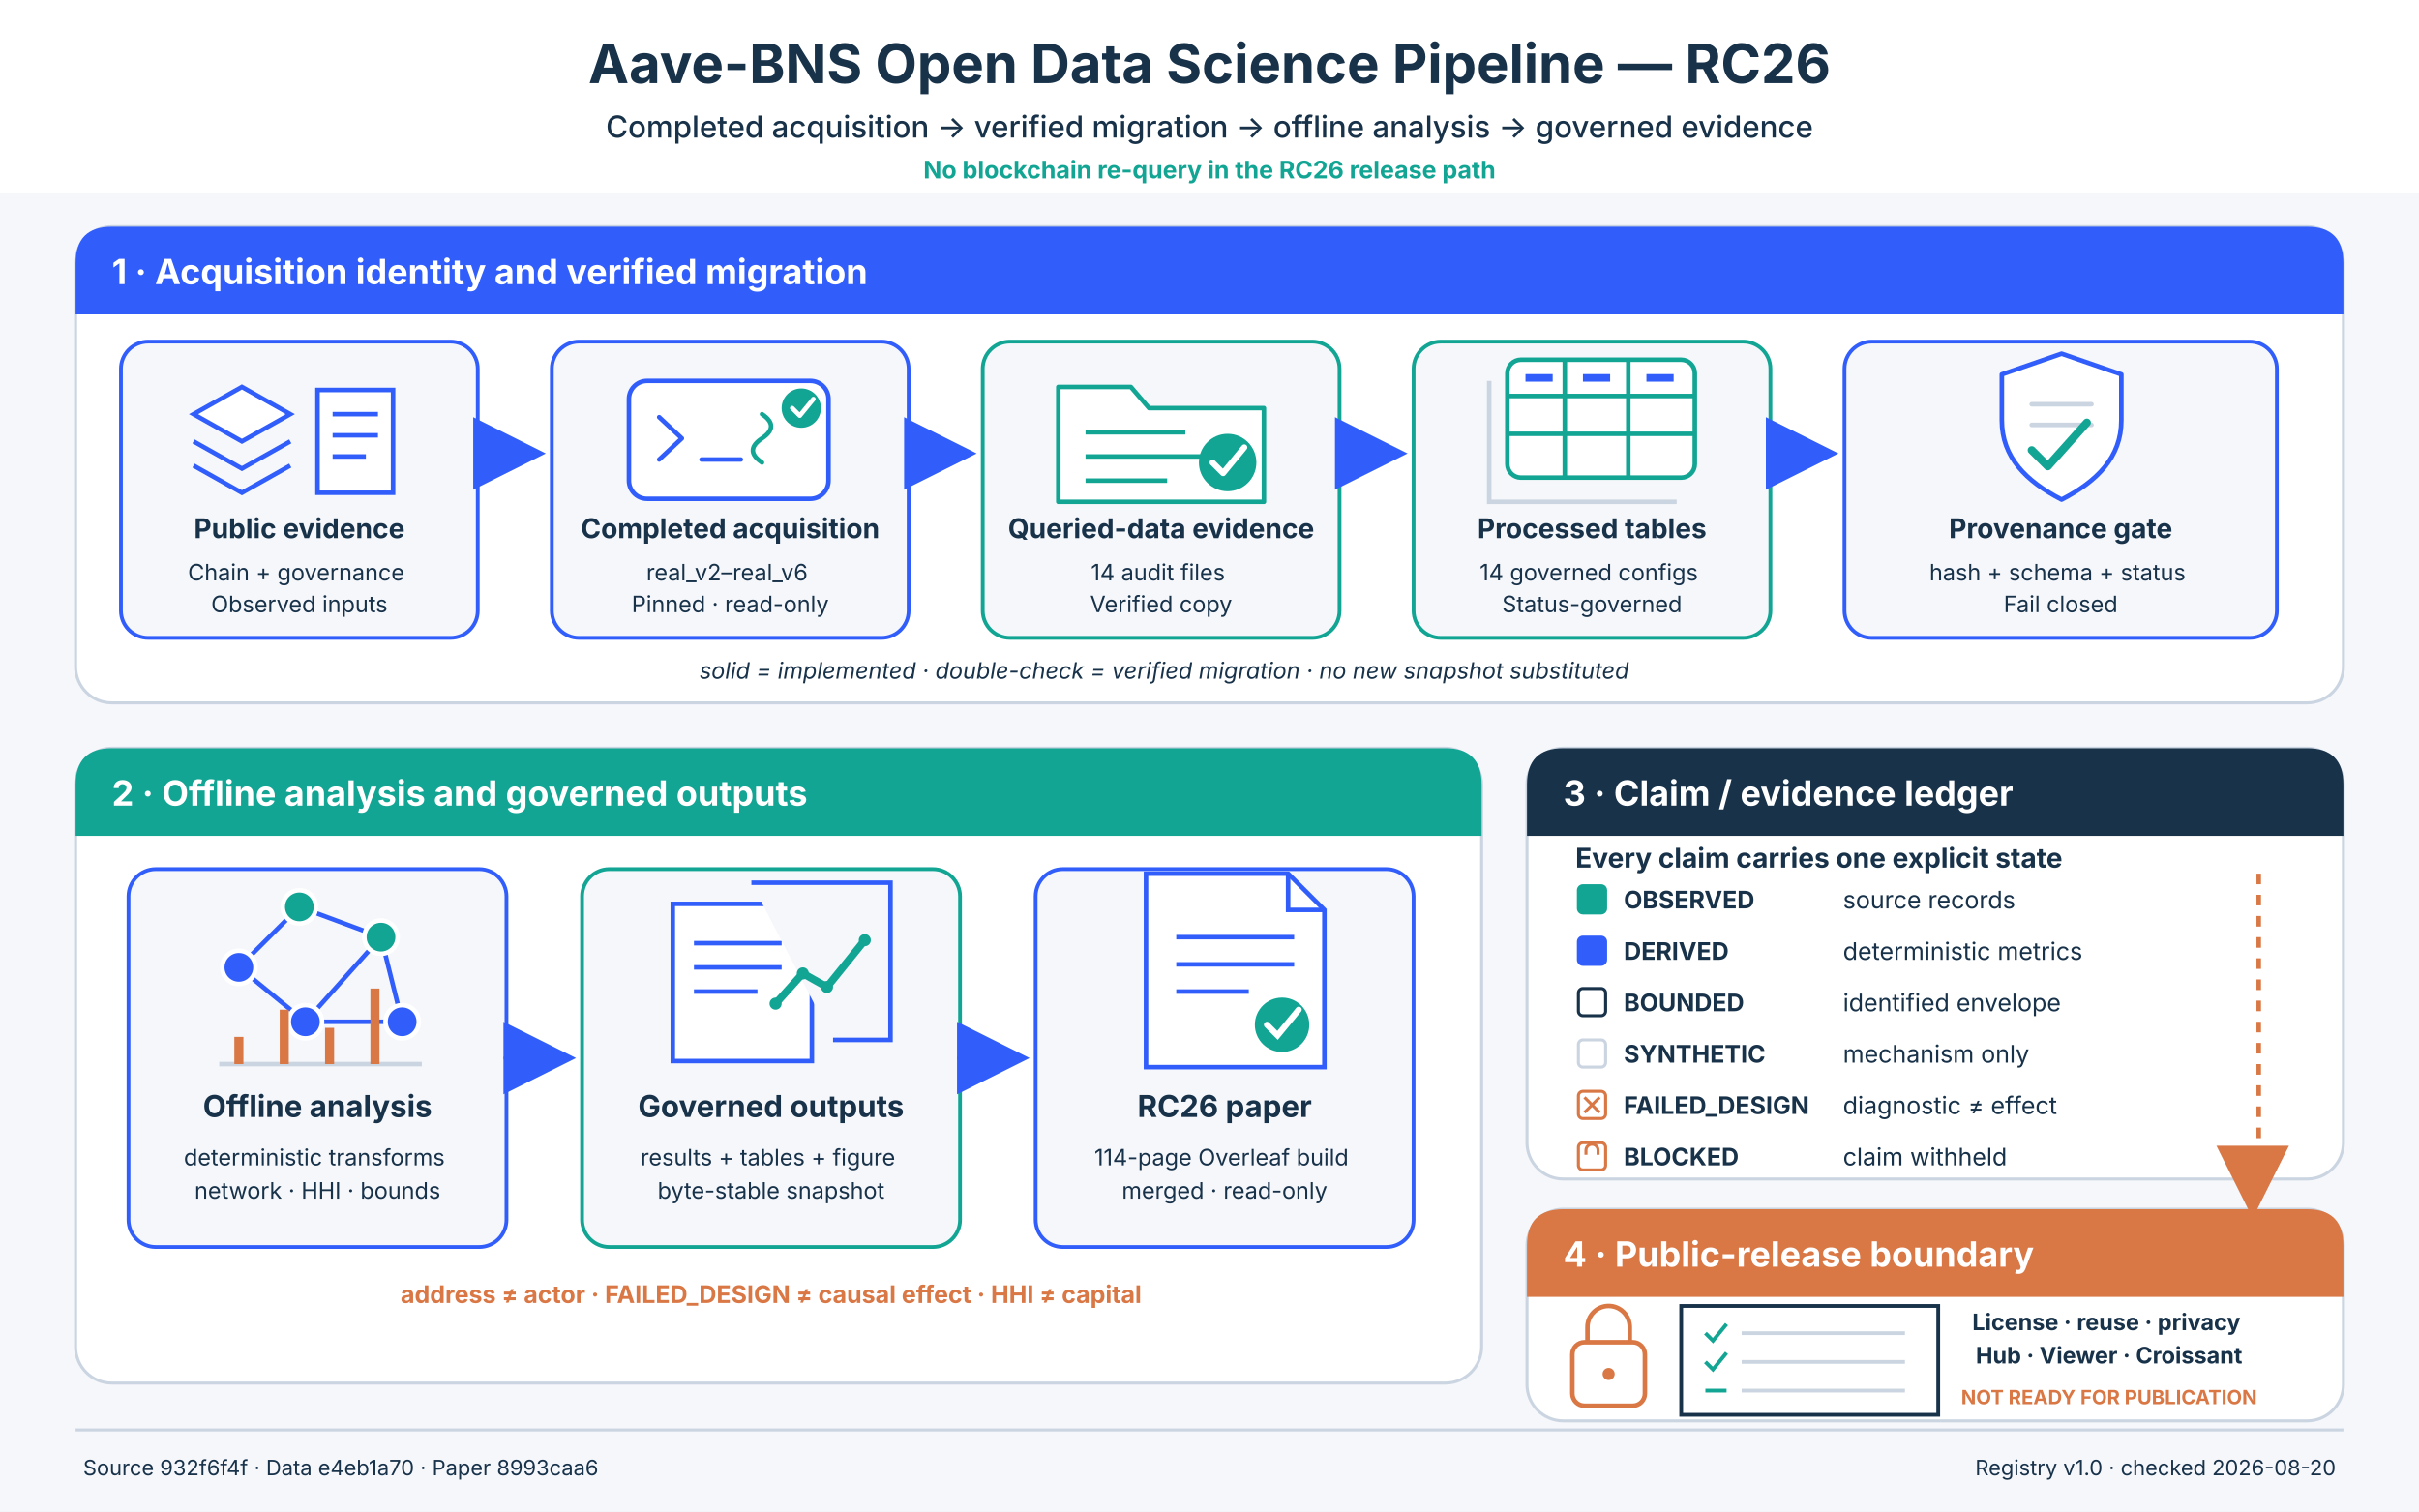
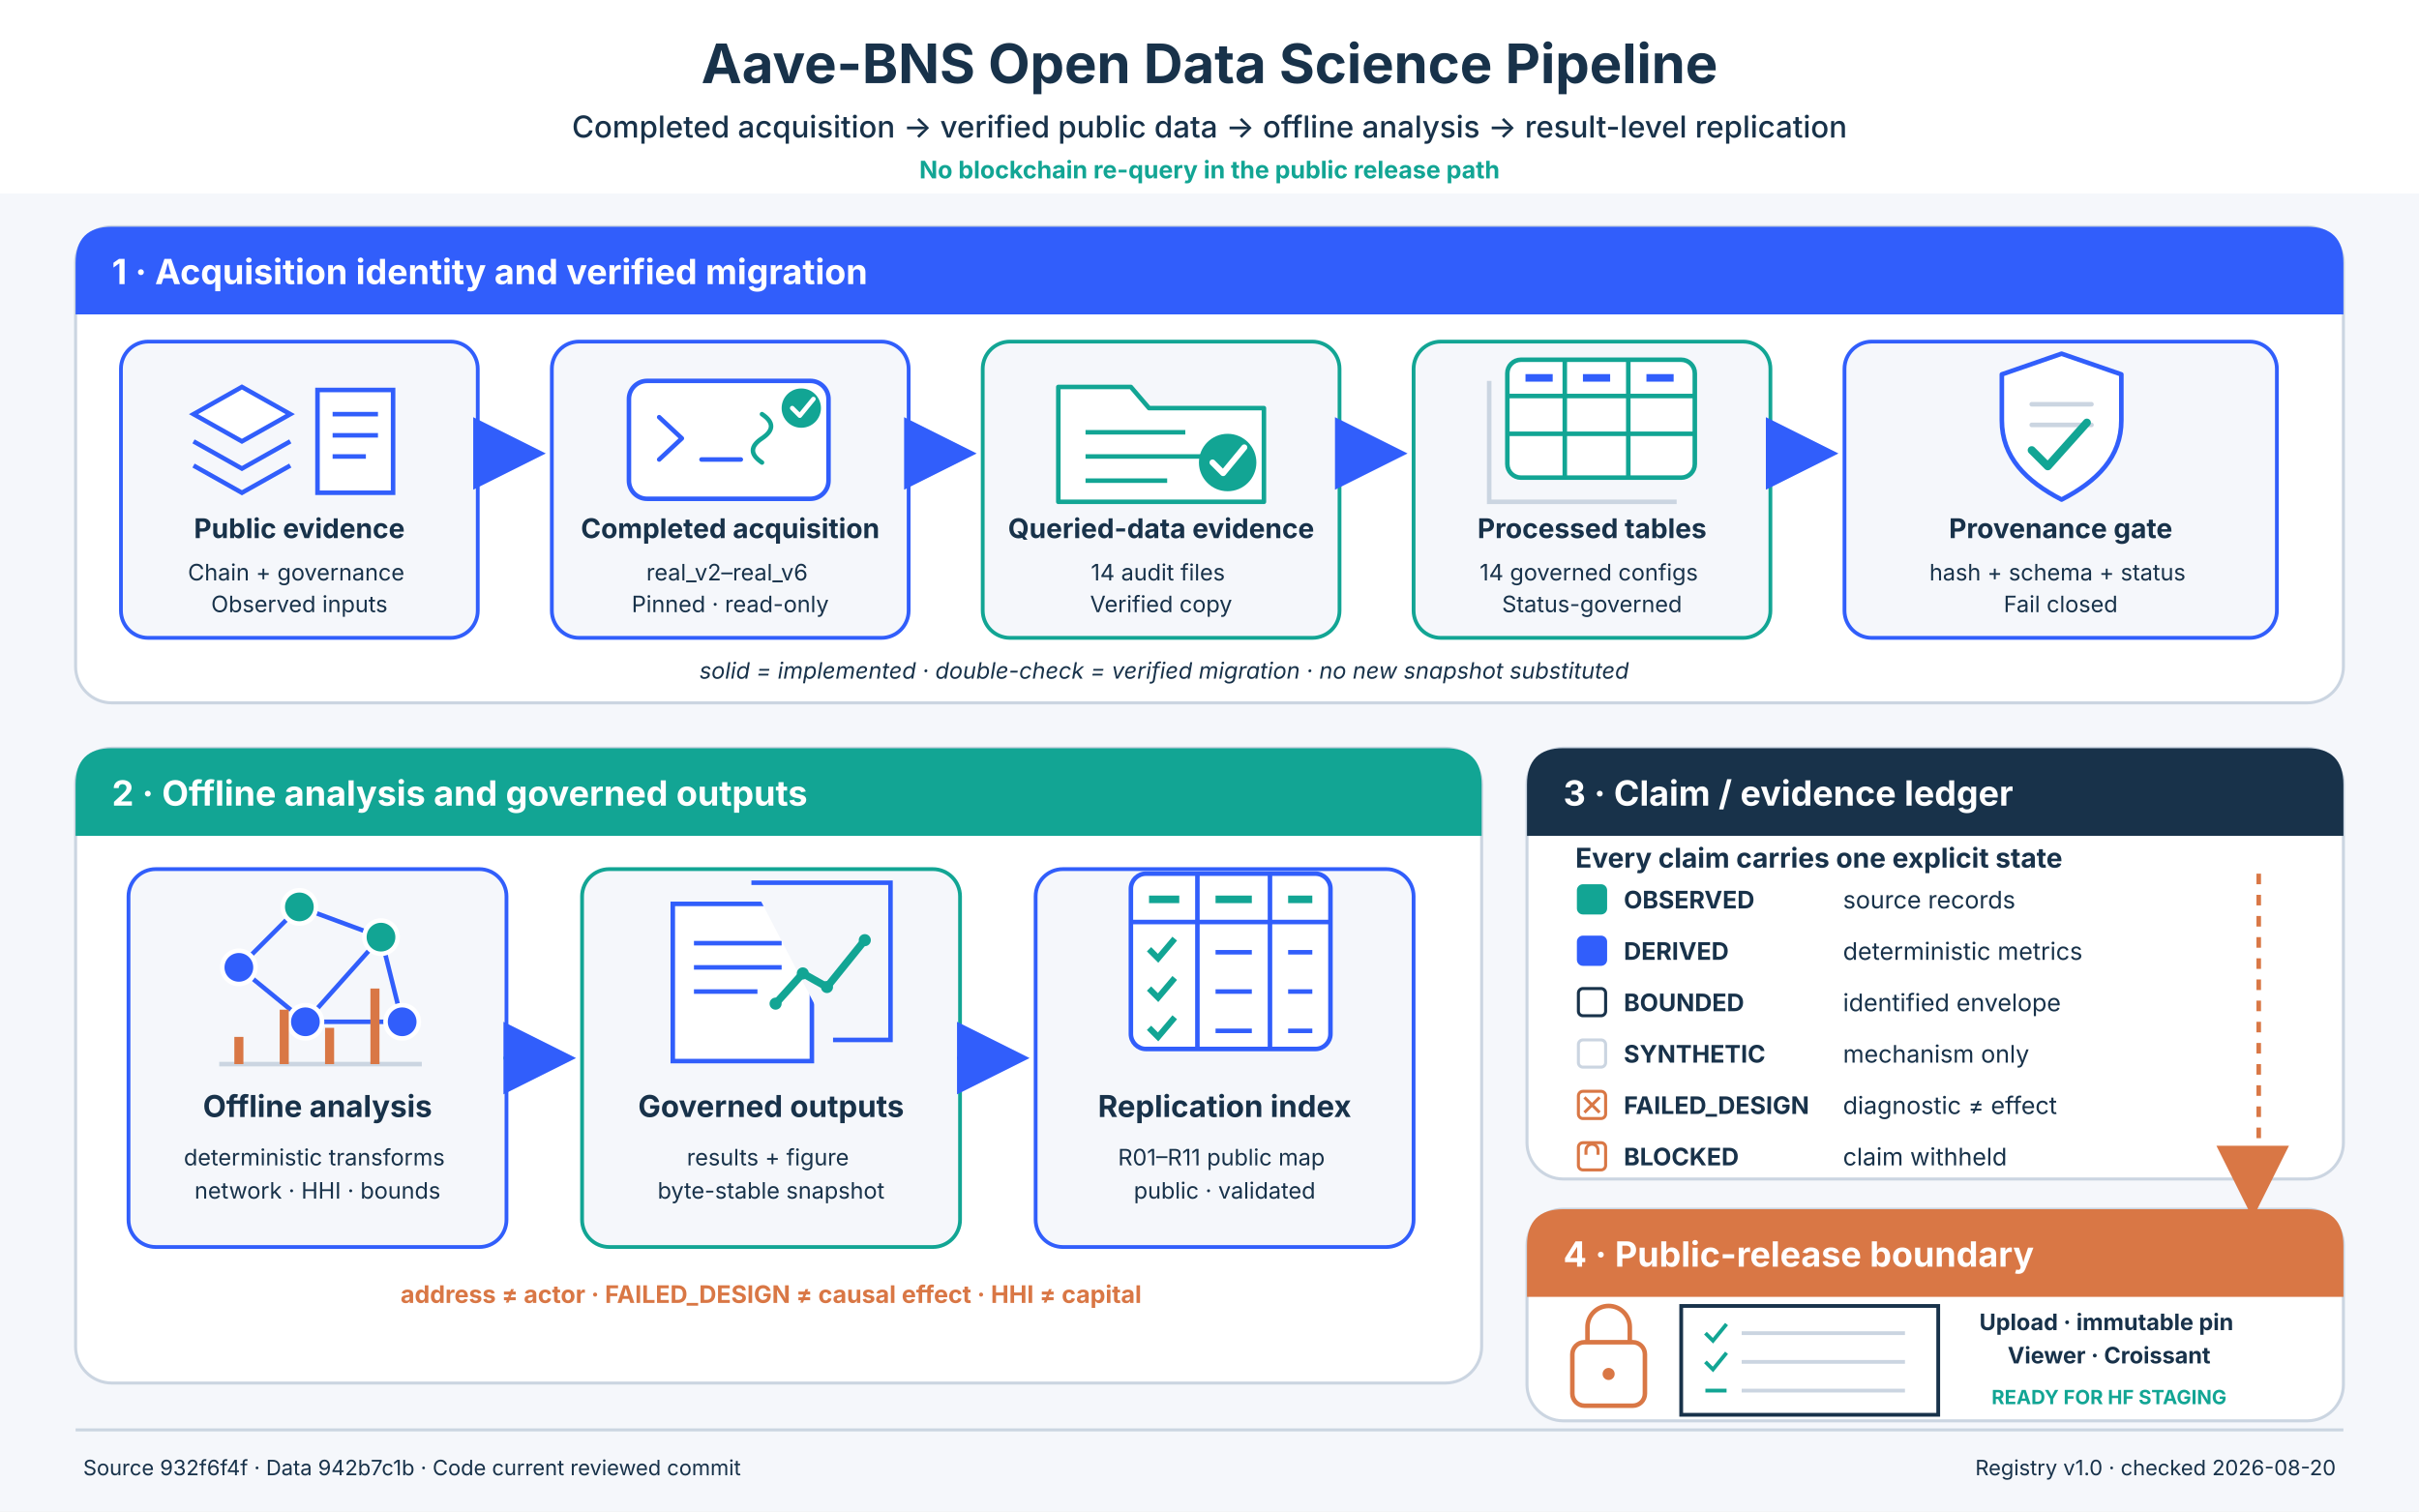
<svg xmlns="http://www.w3.org/2000/svg" width="1600" height="1000" viewBox="0 0 1600 1000" role="img" aria-labelledby="figure-title figure-desc">
  <defs>
    <marker id="arrow-primary" markerWidth="12" markerHeight="12" refX="10" refY="6" orient="auto">
      <path d="M0,0 L12,6 L0,12 z" fill="#315EFB" />
    </marker>
    <marker id="arrow-accent" markerWidth="12" markerHeight="12" refX="10" refY="6" orient="auto">
      <path d="M0,0 L12,6 L0,12 z" fill="#D97745" />
    </marker>
  </defs>
  <rect id="canvas-background" x="0" y="0" width="1600" height="1000" fill="#F5F7FB" />
  <rect id="title-band" x="0" y="0" width="1600" height="128" fill="#FFFFFF" />
  <text id="main-title" x="800" y="55" text-anchor="middle" font-family="Inter, Arial, sans-serif" font-size="36" font-weight="750" font-style="normal" fill="#18324A">
-     <tspan x="800" dy="0">Aave-BNS Open Data Science Pipeline — RC26</tspan>
+     <tspan x="800" dy="0">Aave-BNS Open Data Science Pipeline</tspan>
  </text>
  <text id="main-subtitle" x="800" y="91" text-anchor="middle" font-family="Inter, Arial, sans-serif" font-size="20" font-weight="450" font-style="normal" fill="#18324A">
-     <tspan x="800" dy="0">Completed acquisition → verified migration → offline analysis → governed evidence</tspan>
+     <tspan x="800" dy="0">Completed acquisition → verified public data → offline analysis → result-level replication</tspan>
  </text>
  <text id="main-policy" x="800" y="118" text-anchor="middle" font-family="Inter, Arial, sans-serif" font-size="16" font-weight="700" font-style="normal" fill="#12A594">
-     <tspan x="800" dy="0">No blockchain re-query in the RC26 release path</tspan>
+     <tspan x="800" dy="0">No blockchain re-query in the public release path</tspan>
  </text>
  <g id="panel-acquisition">
    <rect x="50" y="150" width="1500" height="315" rx="24" fill="#FFFFFF" stroke="#CBD5E1" stroke-width="2" />
    <path d="M 74 150 H 1526 Q 1550 150 1550 174 V 208 H 50 V 174 Q 50 150 74 150 Z" fill="#315EFB" />
    <text id="panel-acquisition-title" x="74" y="188" text-anchor="start" font-family="Inter, Arial, sans-serif" font-size="23" font-weight="700" font-style="normal" fill="#FFFFFF">
      <tspan x="74" dy="0">1 · Acquisition identity and verified migration</tspan>
    </text>
  </g>
  <rect id="card-public_evidence" x="80" y="226" width="236" height="196" rx="18" fill="#F5F7FB" stroke="#315EFB" stroke-width="2.5" />
  <g id="icon-public-blocks" fill="none" stroke="#315EFB" stroke-width="3">
    <path d="M 128 274 l32 -18 32 18 -32 18 z" fill="#FFFFFF" />
    <path d="M 128 292 l32 18 32 -18 M 128 308 l32 18 32 -18" />
    <path d="M 210 258 h50 v68 h-50 z" fill="#FFFFFF" />
    <path d="M 220 274 h30 M 220 288 h30 M 220 302 h22" />
  </g>
  <text id="label-public-evidence" x="198" y="356" text-anchor="middle" font-family="Inter, Arial, sans-serif" font-size="18" font-weight="700" font-style="normal" fill="#18324A">
    <tspan x="198" dy="0">Public evidence</tspan>
  </text>
  <text id="label-public-evidence-detail" x="198" y="384" text-anchor="middle" font-family="Inter, Arial, sans-serif" font-size="15" font-weight="400" font-style="normal" fill="#18324A">
    <tspan x="198" dy="0">Chain + governance</tspan>
    <tspan x="198" dy="21">Observed inputs</tspan>
  </text>
  <rect id="card-completed_acquisition" x="365" y="226" width="236" height="196" rx="18" fill="#F5F7FB" stroke="#315EFB" stroke-width="2.5" />
  <g id="icon-acquisition-terminal" fill="none" stroke="#315EFB" stroke-width="3" stroke-linecap="round" stroke-linejoin="round">
    <rect x="416" y="252" width="132" height="78" rx="12" fill="#FFFFFF" />
    <path d="M 436 276 l15 14 -15 14 M 464 304 h26" />
    <path d="M 504 274 q12 8 0 16 t0 16" stroke="#12A594" />
    <circle cx="530" cy="270" r="13" fill="#12A594" stroke="none" />
    <path d="M 524 270 l5 5 9 -11" stroke="#FFFFFF" />
  </g>
  <text id="label-completed-acquisition" x="483" y="356" text-anchor="middle" font-family="Inter, Arial, sans-serif" font-size="18" font-weight="700" font-style="normal" fill="#18324A">
    <tspan x="483" dy="0">Completed acquisition</tspan>
  </text>
  <text id="label-completed-acquisition-detail" x="483" y="384" text-anchor="middle" font-family="Inter, Arial, sans-serif" font-size="15" font-weight="400" font-style="normal" fill="#18324A">
    <tspan x="483" dy="0">real_v2–real_v6</tspan>
    <tspan x="483" dy="21">Pinned · read-only</tspan>
  </text>
  <rect id="card-queried_evidence" x="650" y="226" width="236" height="196" rx="18" fill="#F5F7FB" stroke="#12A594" stroke-width="2.5" />
  <g id="icon-queried-folder" fill="none" stroke="#12A594" stroke-width="3" stroke-linejoin="round">
    <path d="M 700 256 h48 l12 14 h76 v62 h-136 z" fill="#FFFFFF" />
    <path d="M 718 286 h66 M 718 302 h78 M 718 318 h54" />
    <circle cx="812" cy="306" r="19" fill="#12A594" stroke="none" />
    <path d="M 802 306 l7 7 14 -17" stroke="#FFFFFF" stroke-width="4" stroke-linecap="round" />
  </g>
  <text id="label-queried-evidence" x="768" y="356" text-anchor="middle" font-family="Inter, Arial, sans-serif" font-size="18" font-weight="700" font-style="normal" fill="#18324A">
    <tspan x="768" dy="0">Queried-data evidence</tspan>
  </text>
  <text id="label-queried-evidence-detail" x="768" y="384" text-anchor="middle" font-family="Inter, Arial, sans-serif" font-size="15" font-weight="400" font-style="normal" fill="#18324A">
    <tspan x="768" dy="0">14 audit files</tspan>
    <tspan x="768" dy="21">Verified copy</tspan>
  </text>
  <rect id="card-processed_tables" x="935" y="226" width="236" height="196" rx="18" fill="#F5F7FB" stroke="#12A594" stroke-width="2.5" />
  <g id="icon-processed-tables" fill="none" stroke="#12A594" stroke-width="3">
    <rect x="997" y="238" width="124" height="78" rx="9" fill="#FFFFFF" />
    <path d="M 997 262 h124 M 997 287 h124 M 1035 238 v78 M 1077 238 v78" />
    <path d="M 985 252 v80 h124" stroke="#CBD5E1" />
    <path d="M 1009 250 h18 M 1047 250 h18 M 1089 250 h18" stroke="#315EFB" stroke-width="5" />
  </g>
  <text id="label-processed-tables" x="1053" y="356" text-anchor="middle" font-family="Inter, Arial, sans-serif" font-size="18" font-weight="700" font-style="normal" fill="#18324A">
    <tspan x="1053" dy="0">Processed tables</tspan>
  </text>
  <text id="label-processed-tables-detail" x="1053" y="384" text-anchor="middle" font-family="Inter, Arial, sans-serif" font-size="15" font-weight="400" font-style="normal" fill="#18324A">
    <tspan x="1053" dy="0">14 governed configs</tspan>
    <tspan x="1053" dy="21">Status-governed</tspan>
  </text>
  <rect id="card-provenance_gate" x="1220" y="226" width="286" height="196" rx="18" fill="#F5F7FB" stroke="#315EFB" stroke-width="2.5" />
  <g id="icon-provenance-shield" transform="translate(1318 234) scale(0.76)" fill="none" stroke="#315EFB" stroke-width="4" stroke-linecap="round" stroke-linejoin="round">
    <path d="M 60 0 l52 18 v40 c0 32 -21 53 -52 69 -31 -16 -52 -37 -52 -69 v-40 z" fill="#FFFFFF" />
    <path d="M 34 44 h52 M 34 62 h52" stroke="#CBD5E1" />
    <path d="M 34 84 l14 14 34 -38" stroke="#12A594" stroke-width="7" />
  </g>
  <text id="label-provenance-gate" x="1363" y="356" text-anchor="middle" font-family="Inter, Arial, sans-serif" font-size="18" font-weight="700" font-style="normal" fill="#18324A">
    <tspan x="1363" dy="0">Provenance gate</tspan>
  </text>
  <text id="label-provenance-gate-detail" x="1363" y="384" text-anchor="middle" font-family="Inter, Arial, sans-serif" font-size="15" font-weight="400" font-style="normal" fill="#18324A">
    <tspan x="1363" dy="0">hash + schema + status</tspan>
    <tspan x="1363" dy="21">Fail closed</tspan>
  </text>
  <path id="acquisition-arrow-0" d="M 316 300 L 353 300" fill="none" stroke="#315EFB" stroke-width="4" stroke-linecap="round" marker-end="url(#arrow-primary)" />
  <path id="acquisition-arrow-1" d="M 601 300 L 638 300" fill="none" stroke="#12A594" stroke-width="4" stroke-linecap="round" marker-end="url(#arrow-primary)" />
  <path id="acquisition-arrow-2" d="M 886 300 L 923 300" fill="none" stroke="#12A594" stroke-width="4" stroke-linecap="round" marker-end="url(#arrow-primary)" />
  <path id="acquisition-arrow-3" d="M 1171 300 L 1208 300" fill="none" stroke="#315EFB" stroke-width="4" stroke-linecap="round" marker-end="url(#arrow-primary)" />
  <text id="migration-note" x="770" y="449" text-anchor="middle" font-family="Inter, Arial, sans-serif" font-size="15" font-weight="400" font-style="italic" fill="#18324A">
    <tspan x="770" dy="0">solid = implemented · double-check = verified migration · no new snapshot substituted</tspan>
  </text>
  <g id="panel-analysis">
    <rect x="50" y="495" width="930" height="420" rx="24" fill="#FFFFFF" stroke="#CBD5E1" stroke-width="2" />
    <path d="M 74 495 H 956 Q 980 495 980 519 V 553 H 50 V 519 Q 50 495 74 495 Z" fill="#12A594" />
    <text id="panel-analysis-title" x="74" y="533" text-anchor="start" font-family="Inter, Arial, sans-serif" font-size="23" font-weight="700" font-style="normal" fill="#FFFFFF">
      <tspan x="74" dy="0">2 · Offline analysis and governed outputs</tspan>
    </text>
  </g>
  <rect id="card-offline_analysis" x="85" y="575" width="250" height="250" rx="18" fill="#F5F7FB" stroke="#315EFB" stroke-width="2.5" />
  <g id="icon-analysis-network" fill="none" stroke="#315EFB" stroke-width="3">
    <line x1="158" y1="640" x2="198" y2="600" />
    <line x1="158" y1="640" x2="202" y2="676" />
    <line x1="198" y1="600" x2="252" y2="620" />
    <line x1="202" y1="676" x2="252" y2="620" />
    <line x1="202" y1="676" x2="266" y2="676" />
    <line x1="252" y1="620" x2="266" y2="676" />
    <circle cx="158" cy="640" r="11" fill="#315EFB" stroke="#FFFFFF" stroke-width="3" />
    <circle cx="198" cy="600" r="11" fill="#12A594" stroke="#FFFFFF" stroke-width="3" />
    <circle cx="202" cy="676" r="11" fill="#315EFB" stroke="#FFFFFF" stroke-width="3" />
    <circle cx="252" cy="620" r="11" fill="#12A594" stroke="#FFFFFF" stroke-width="3" />
    <circle cx="266" cy="676" r="11" fill="#315EFB" stroke="#FFFFFF" stroke-width="3" />
    <path d="M 145 704 h134" stroke="#CBD5E1" />
    <path d="M 158 704 v-18 M 188 704 v-36 M 218 704 v-24 M 248 704 v-50" stroke="#D97745" stroke-width="6" />
  </g>
  <text id="label-offline-analysis" x="210" y="739" text-anchor="middle" font-family="Inter, Arial, sans-serif" font-size="20" font-weight="700" font-style="normal" fill="#18324A">
    <tspan x="210" dy="0">Offline analysis</tspan>
  </text>
  <text id="label-offline-analysis-detail" x="210" y="771" text-anchor="middle" font-family="Inter, Arial, sans-serif" font-size="15" font-weight="400" font-style="normal" fill="#18324A">
    <tspan x="210" dy="0">deterministic transforms</tspan>
    <tspan x="210" dy="22">network · HHI · bounds</tspan>
  </text>
  <rect id="card-release_outputs" x="385" y="575" width="250" height="250" rx="18" fill="#F5F7FB" stroke="#12A594" stroke-width="2.5" />
  <g id="icon-output-bundle" fill="none" stroke="#315EFB" stroke-width="3">
    <path d="M 445 598 h92 v104 h-92 z" fill="#FFFFFF" />
    <path d="M 459 624 h58 M 459 640 h58 M 459 656 h42" />
    <path d="M 497 584 h92 v104 h-38" fill="#F5F7FB" />
    <path d="M 513 664 l18 -20 16 9 25 -31" stroke="#12A594" stroke-width="5" />
    <circle cx="513" cy="664" r="4" fill="#12A594" stroke="none" />
    <circle cx="531" cy="644" r="4" fill="#12A594" stroke="none" />
    <circle cx="547" cy="653" r="4" fill="#12A594" stroke="none" />
    <circle cx="572" cy="622" r="4" fill="#12A594" stroke="none" />
  </g>
  <text id="label-release-outputs" x="510" y="739" text-anchor="middle" font-family="Inter, Arial, sans-serif" font-size="20" font-weight="700" font-style="normal" fill="#18324A">
    <tspan x="510" dy="0">Governed outputs</tspan>
  </text>
  <text id="label-release-outputs-detail" x="510" y="771" text-anchor="middle" font-family="Inter, Arial, sans-serif" font-size="15" font-weight="400" font-style="normal" fill="#18324A">
-     <tspan x="510" dy="0">results + tables + figure</tspan>
+     <tspan x="510" dy="0">results + figure</tspan>
    <tspan x="510" dy="22">byte-stable snapshot</tspan>
  </text>
-   <rect id="card-rc26_paper" x="685" y="575" width="250" height="250" rx="18" fill="#F5F7FB" stroke="#315EFB" stroke-width="2.5" />
-   <g id="icon-paper-stack" fill="none" stroke="#315EFB" stroke-width="3">
-     <path d="M 758 578 h94 l24 24 v104 h-118 z" fill="#FFFFFF" />
-     <path d="M 852 578 v24 h24 M 778 620 h78 M 778 638 h78 M 778 656 h48" />
-     <circle cx="848" cy="678" r="18" fill="#12A594" stroke="none" />
-     <path d="M 838 678 l7 7 14 -17" stroke="#FFFFFF" stroke-width="4" stroke-linecap="round" />
-   </g>
-   <text id="label-rc26-paper" x="810" y="739" text-anchor="middle" font-family="Inter, Arial, sans-serif" font-size="20" font-weight="700" font-style="normal" fill="#18324A">
-     <tspan x="810" dy="0">RC26 paper</tspan>
-   </text>
-   <text id="label-rc26-paper-detail" x="810" y="771" text-anchor="middle" font-family="Inter, Arial, sans-serif" font-size="15" font-weight="400" font-style="normal" fill="#18324A">
-     <tspan x="810" dy="0">114-page Overleaf build</tspan>
-     <tspan x="810" dy="22">merged · read-only</tspan>
+   <rect id="card-replication_index" x="685" y="575" width="250" height="250" rx="18" fill="#F5F7FB" stroke="#315EFB" stroke-width="2.5" />
+   <g id="icon-replication-index" fill="none" stroke="#315EFB" stroke-width="3">
+     <rect x="748" y="578" width="132" height="116" rx="10" fill="#FFFFFF" />
+     <path d="M 748 610 h132 M 792 578 v116 M 840 578 v116" />
+     <path d="M 760 595 h20 M 804 595 h24 M 852 595 h16" stroke="#12A594" stroke-width="5" />
+     <path d="M 760 628 l6 6 11 -13 M 760 654 l6 6 11 -13 M 760 680 l6 6 11 -13" stroke="#12A594" stroke-width="4" />
+     <path d="M 804 630 h24 M 804 656 h24 M 804 682 h24 M 852 630 h16 M 852 656 h16 M 852 682 h16" />
+   </g>
+   <text id="label-replication-index" x="810" y="739" text-anchor="middle" font-family="Inter, Arial, sans-serif" font-size="20" font-weight="700" font-style="normal" fill="#18324A">
+     <tspan x="810" dy="0">Replication index</tspan>
+   </text>
+   <text id="label-replication-index-detail" x="810" y="771" text-anchor="middle" font-family="Inter, Arial, sans-serif" font-size="15" font-weight="400" font-style="normal" fill="#18324A">
+     <tspan x="810" dy="0">R01–R11 public map</tspan>
+     <tspan x="810" dy="22">public · validated</tspan>
  </text>
  <path id="analysis-arrow-1" d="M 335 700 L 373 700" fill="none" stroke="#12A594" stroke-width="4" stroke-linecap="round" marker-end="url(#arrow-primary)" />
  <path id="analysis-arrow-2" d="M 635 700 L 673 700" fill="none" stroke="#315EFB" stroke-width="4" stroke-linecap="round" marker-end="url(#arrow-primary)" />
  <text id="analysis-boundary" x="510" y="862" text-anchor="middle" font-family="Inter, Arial, sans-serif" font-size="16" font-weight="650" font-style="normal" fill="#D97745">
    <tspan x="510" dy="0">address ≠ actor   ·   FAILED_DESIGN ≠ causal effect   ·   HHI ≠ capital</tspan>
  </text>
  <g id="panel-ledger">
    <rect x="1010" y="495" width="540" height="285" rx="24" fill="#FFFFFF" stroke="#CBD5E1" stroke-width="2" />
    <path d="M 1034 495 H 1526 Q 1550 495 1550 519 V 553 H 1010 V 519 Q 1010 495 1034 495 Z" fill="#18324A" />
    <text id="panel-ledger-title" x="1034" y="533" text-anchor="start" font-family="Inter, Arial, sans-serif" font-size="23" font-weight="700" font-style="normal" fill="#FFFFFF">
      <tspan x="1034" dy="0">3 · Claim / evidence ledger</tspan>
    </text>
  </g>
  <text id="label-evidence-ledger" x="1042" y="574" text-anchor="start" font-family="Inter, Arial, sans-serif" font-size="18" font-weight="700" font-style="normal" fill="#18324A">
    <tspan x="1042" dy="0">Every claim carries one explicit state</tspan>
  </text>
  <g id="hero-evidence-ledger">
    <rect x="1044" y="586" width="18" height="18" rx="3" fill="#12A594" stroke="#12A594" stroke-width="2" />
    <text id="ledger-state-0" x="1074" y="601" text-anchor="start" font-family="Inter, Arial, sans-serif" font-size="16" font-weight="700" font-style="normal" fill="#18324A">
      <tspan x="1074" dy="0">OBSERVED</tspan>
    </text>
    <text id="ledger-note-0" x="1219" y="601" text-anchor="start" font-family="Inter, Arial, sans-serif" font-size="16" font-weight="400" font-style="normal" fill="#18324A">
      <tspan x="1219" dy="0">source records</tspan>
    </text>
    <rect x="1044" y="620" width="18" height="18" rx="3" fill="#315EFB" stroke="#315EFB" stroke-width="2" />
    <text id="ledger-state-1" x="1074" y="635" text-anchor="start" font-family="Inter, Arial, sans-serif" font-size="16" font-weight="700" font-style="normal" fill="#18324A">
      <tspan x="1074" dy="0">DERIVED</tspan>
    </text>
    <text id="ledger-note-1" x="1219" y="635" text-anchor="start" font-family="Inter, Arial, sans-serif" font-size="16" font-weight="400" font-style="normal" fill="#18324A">
      <tspan x="1219" dy="0">deterministic metrics</tspan>
    </text>
    <rect x="1044" y="654" width="18" height="18" rx="3" fill="#FFFFFF" stroke="#18324A" stroke-width="2" />
    <text id="ledger-state-2" x="1074" y="669" text-anchor="start" font-family="Inter, Arial, sans-serif" font-size="16" font-weight="700" font-style="normal" fill="#18324A">
      <tspan x="1074" dy="0">BOUNDED</tspan>
    </text>
    <text id="ledger-note-2" x="1219" y="669" text-anchor="start" font-family="Inter, Arial, sans-serif" font-size="16" font-weight="400" font-style="normal" fill="#18324A">
      <tspan x="1219" dy="0">identified envelope</tspan>
    </text>
    <rect x="1044" y="688" width="18" height="18" rx="3" fill="#FFFFFF" stroke="#CBD5E1" stroke-width="2" />
    <text id="ledger-state-3" x="1074" y="703" text-anchor="start" font-family="Inter, Arial, sans-serif" font-size="16" font-weight="700" font-style="normal" fill="#18324A">
      <tspan x="1074" dy="0">SYNTHETIC</tspan>
    </text>
    <text id="ledger-note-3" x="1219" y="703" text-anchor="start" font-family="Inter, Arial, sans-serif" font-size="16" font-weight="400" font-style="normal" fill="#18324A">
      <tspan x="1219" dy="0">mechanism only</tspan>
    </text>
    <rect x="1044" y="722" width="18" height="18" rx="3" fill="#FFFFFF" stroke="#D97745" stroke-width="2" />
    <path d="M 1048 726 l10 10 M 1058 726 l-10 10" stroke="#D97745" stroke-width="2" />
    <text id="ledger-state-4" x="1074" y="737" text-anchor="start" font-family="Inter, Arial, sans-serif" font-size="16" font-weight="700" font-style="normal" fill="#18324A">
      <tspan x="1074" dy="0">FAILED_DESIGN</tspan>
    </text>
    <text id="ledger-note-4" x="1219" y="737" text-anchor="start" font-family="Inter, Arial, sans-serif" font-size="16" font-weight="400" font-style="normal" fill="#18324A">
      <tspan x="1219" dy="0">diagnostic ≠ effect</tspan>
    </text>
    <rect x="1044" y="756" width="18" height="18" rx="3" fill="#FFFFFF" stroke="#D97745" stroke-width="2" />
    <path d="M 1049 764 v-3 a4 4 0 0 1 8 0 v3" stroke="#D97745" stroke-width="2" fill="none" />
    <text id="ledger-state-5" x="1074" y="771" text-anchor="start" font-family="Inter, Arial, sans-serif" font-size="16" font-weight="700" font-style="normal" fill="#18324A">
      <tspan x="1074" dy="0">BLOCKED</tspan>
    </text>
    <text id="ledger-note-5" x="1219" y="771" text-anchor="start" font-family="Inter, Arial, sans-serif" font-size="16" font-weight="400" font-style="normal" fill="#18324A">
      <tspan x="1219" dy="0">claim withheld</tspan>
    </text>
    <path id="hero-ledger-boundary" d="M 1494 578 v204" stroke="#D97745" stroke-width="3" stroke-dasharray="7 7" />
  </g>
  <g id="panel-publication">
    <rect x="1010" y="800" width="540" height="140" rx="24" fill="#FFFFFF" stroke="#CBD5E1" stroke-width="2" />
    <path d="M 1034 800 H 1526 Q 1550 800 1550 824 V 858 H 1010 V 824 Q 1010 800 1034 800 Z" fill="#D97745" />
    <text id="panel-publication-title" x="1034" y="838" text-anchor="start" font-family="Inter, Arial, sans-serif" font-size="23" font-weight="700" font-style="normal" fill="#FFFFFF">
      <tspan x="1034" dy="0">4 · Public-release boundary</tspan>
    </text>
  </g>
  <g id="icon-release-lock" fill="none" stroke="#D97745" stroke-width="3">
    <rect x="1040" y="888" width="48" height="42" rx="8" fill="#FFFFFF" />
    <path d="M 1050 888 v-10 a14 14 0 0 1 28 0 v10" />
    <circle cx="1064" cy="909" r="4" fill="#D97745" stroke="none" />
  </g>
  <g id="icon-release-checklist" fill="none" stroke="#18324A" stroke-width="2.5">
    <path d="M 1112 864 h170 v72 h-170 z" fill="#FFFFFF" />
    <path d="M 1128 882 l5 5 9 -11 M 1128 901 l5 5 9 -11 M 1128 920 h14" stroke="#12A594" />
    <path d="M 1152 882 h108 M 1152 901 h108 M 1152 920 h108" stroke="#CBD5E1" />
  </g>
  <text id="publication-gate-label" x="1395" y="880" text-anchor="middle" font-family="Inter, Arial, sans-serif" font-size="15" font-weight="650" font-style="normal" fill="#18324A">
-     <tspan x="1395" dy="0">License · reuse · privacy</tspan>
-     <tspan x="1395" dy="22">Hub · Viewer · Croissant</tspan>
-   </text>
-   <text id="publication-status-label" x="1395" y="929" text-anchor="middle" font-family="Inter, Arial, sans-serif" font-size="13" font-weight="750" font-style="normal" fill="#D97745">
-     <tspan x="1395" dy="0">NOT READY FOR PUBLICATION</tspan>
+     <tspan x="1395" dy="0">Upload · immutable pin</tspan>
+     <tspan x="1395" dy="22">Viewer · Croissant</tspan>
+   </text>
+   <text id="publication-status-label" x="1395" y="929" text-anchor="middle" font-family="Inter, Arial, sans-serif" font-size="13" font-weight="750" font-style="normal" fill="#12A594">
+     <tspan x="1395" dy="0">READY FOR HF STAGING</tspan>
  </text>
  <path id="publication-dashed-edge" d="M 1490 780 L 1490 798" fill="none" stroke="#D97745" stroke-width="4" stroke-linecap="round" stroke-dasharray="10 9" marker-end="url(#arrow-accent)" />
  <line id="footer-divider" x1="50" y1="946" x2="1550" y2="946" stroke="#CBD5E1" stroke-width="2" />
  <text id="footer-left" x="55" y="976" text-anchor="start" font-family="Inter, Arial, sans-serif" font-size="14" font-weight="400" font-style="normal" fill="#18324A">
-     <tspan x="55" dy="0">Source 932f6f4f · Data e4eb1a70 · Paper 8993caa6</tspan>
+     <tspan x="55" dy="0">Source 932f6f4f · Data 942b7c1b · Code current reviewed commit</tspan>
  </text>
  <text id="footer-right" x="1545" y="976" text-anchor="end" font-family="Inter, Arial, sans-serif" font-size="14" font-weight="400" font-style="normal" fill="#18324A">
    <tspan x="1545" dy="0">Registry v1.0 · checked 2026-08-20</tspan>
  </text>
</svg>
